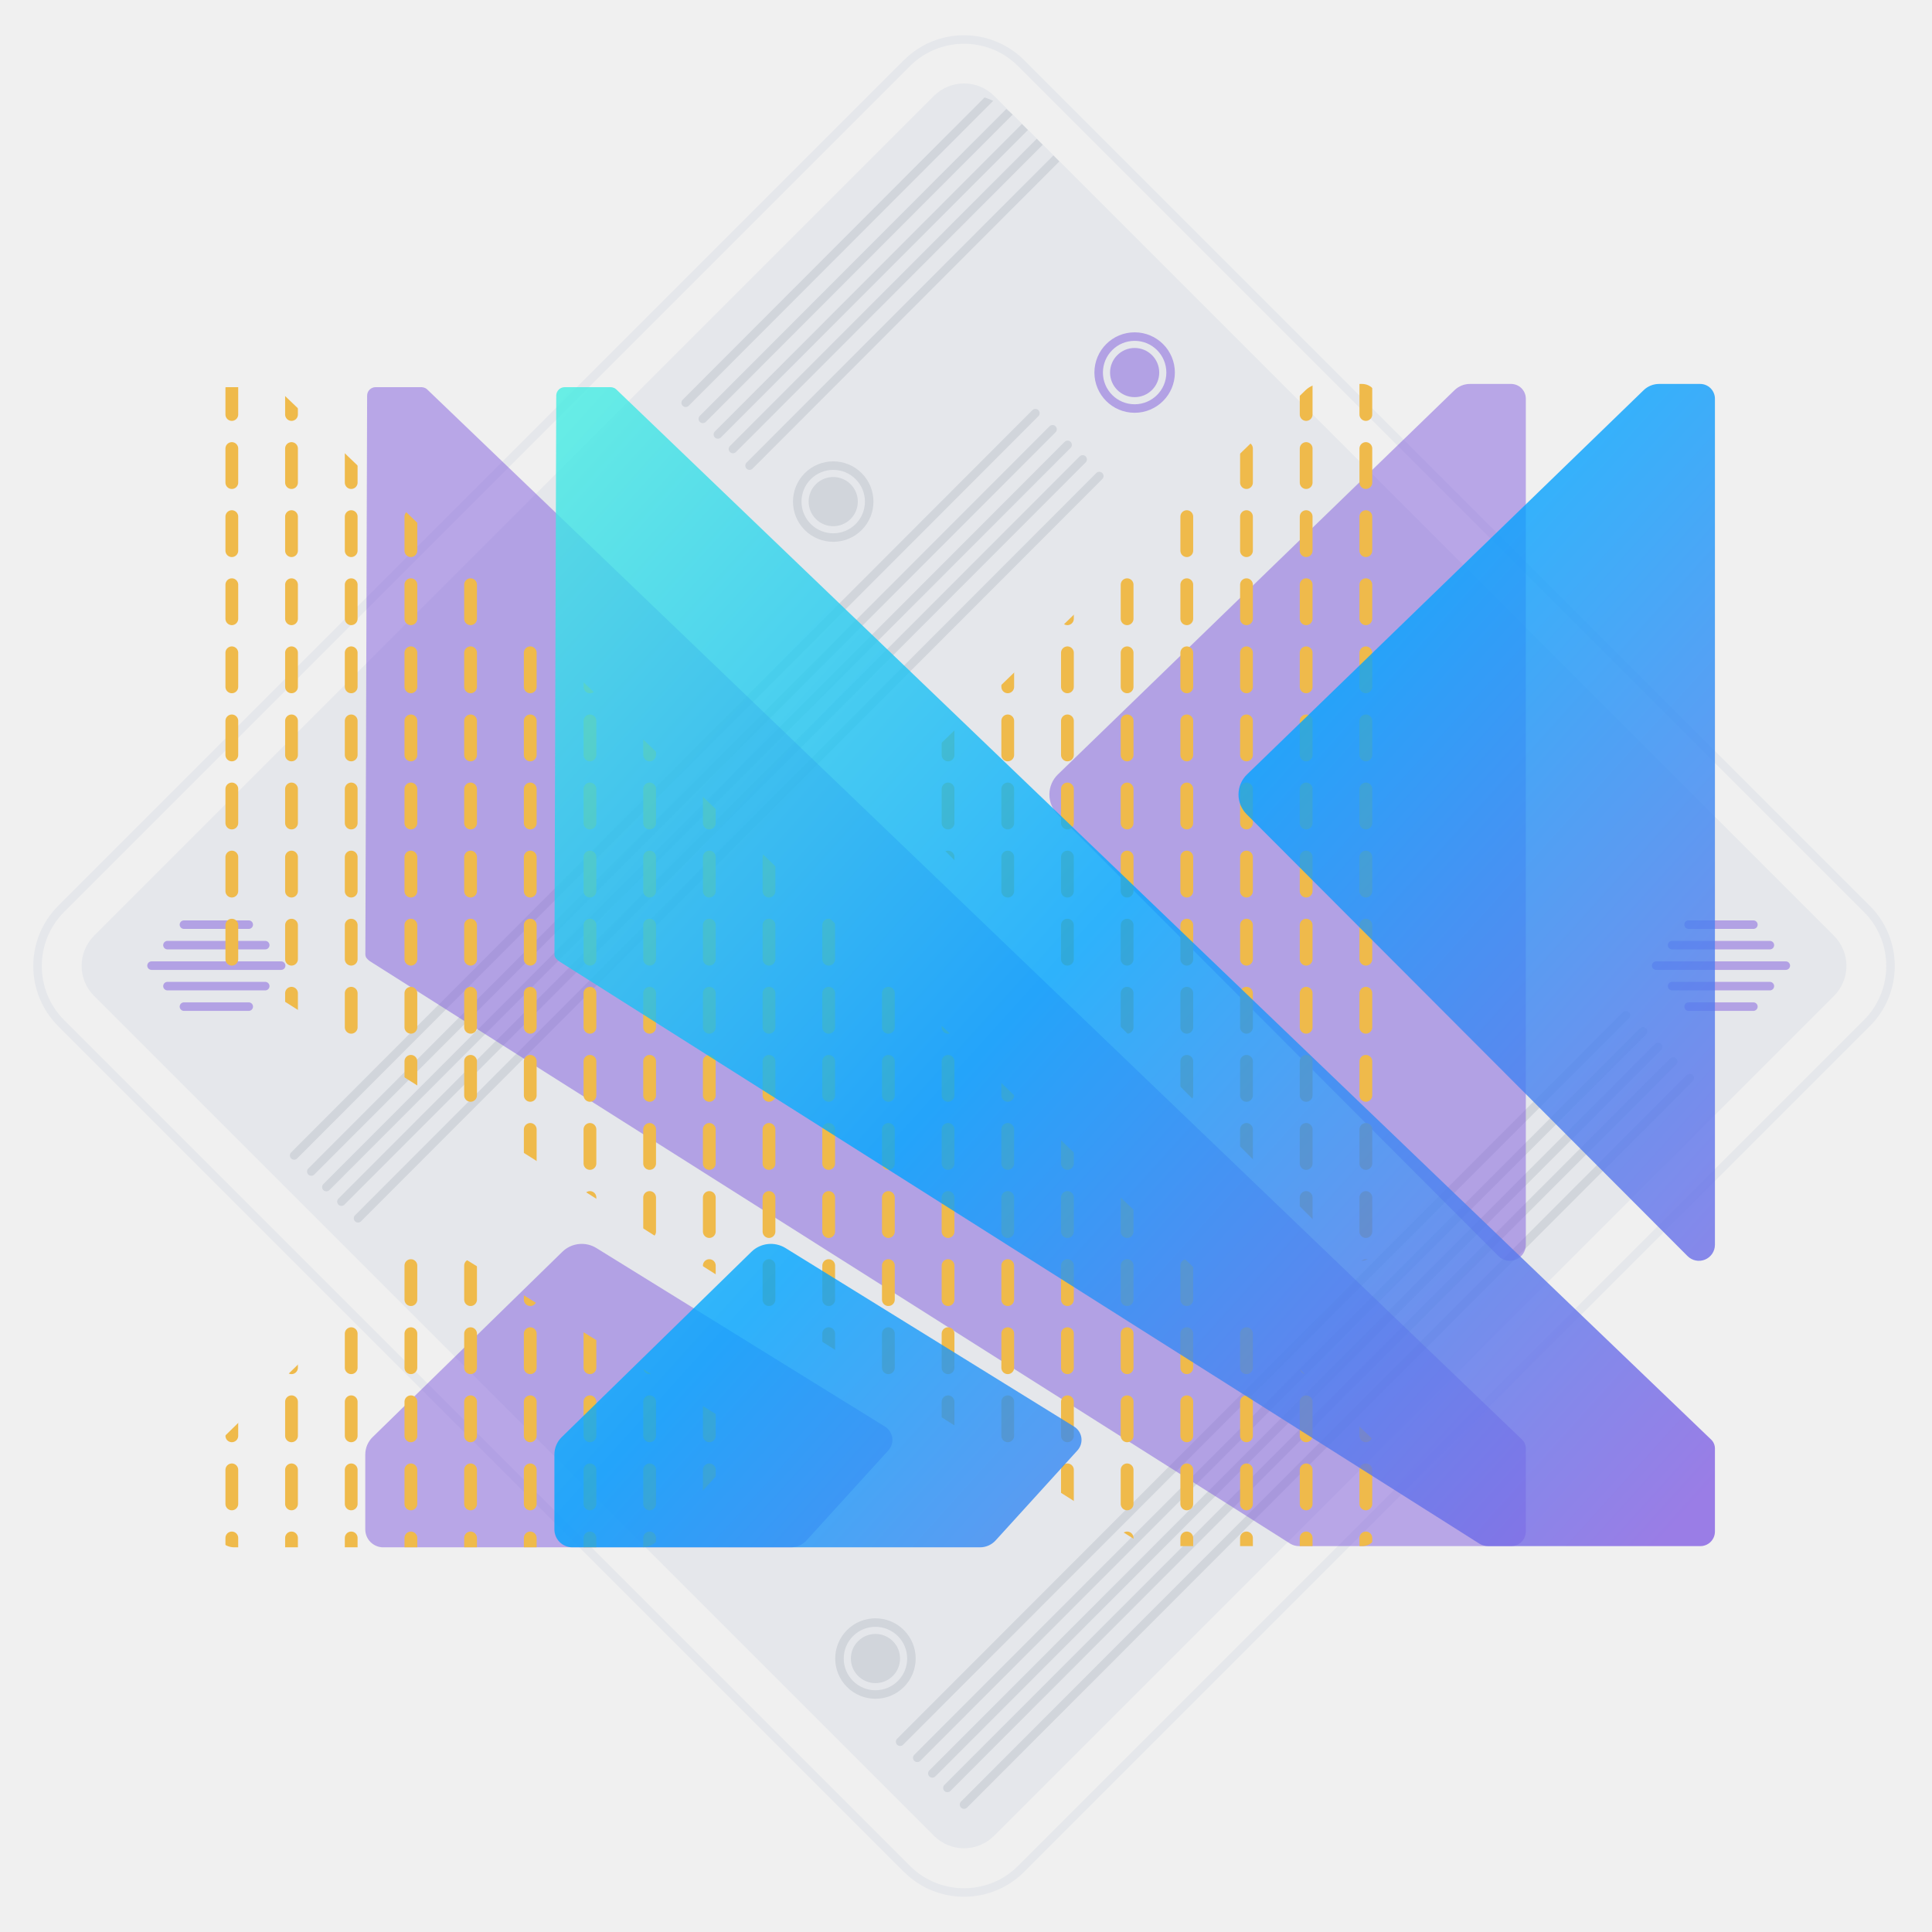
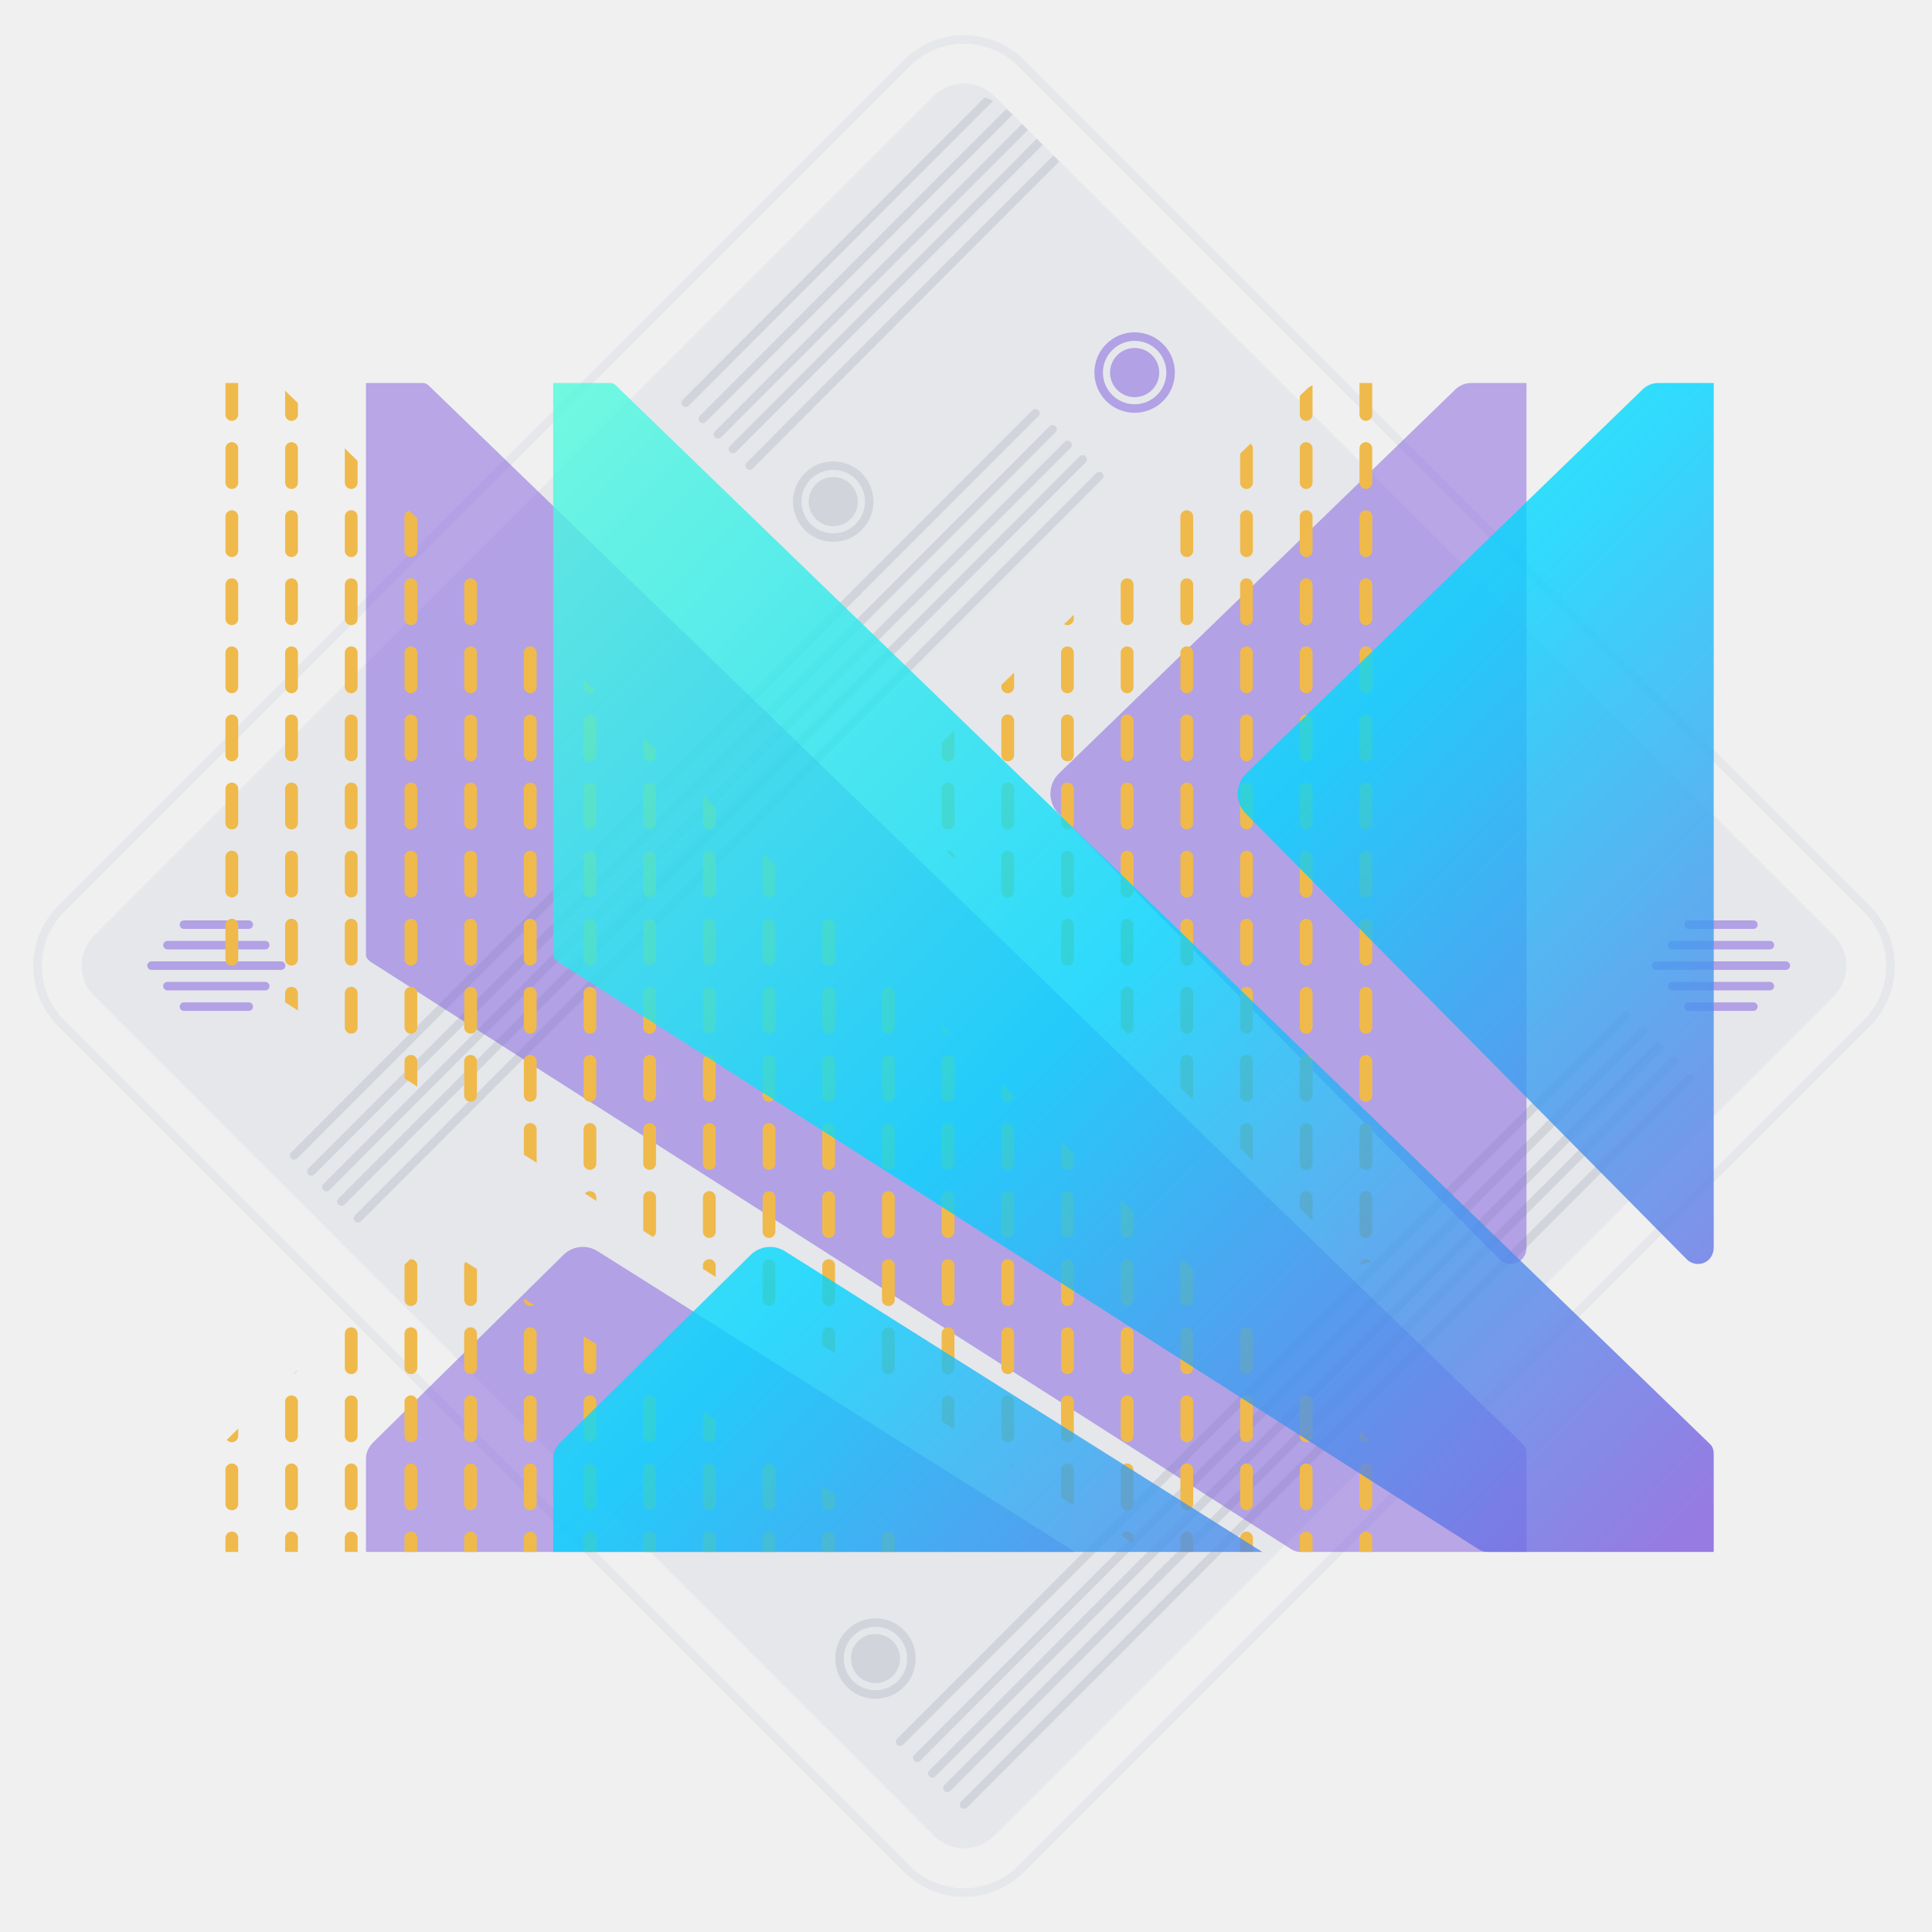
<svg xmlns="http://www.w3.org/2000/svg" width="454" height="454" viewBox="0 0 454 454" fill="none">
-   <g clip-path="url(#clip0_1541_323)">
+   <g clip-path="url(#clip0_1522_1159)">
    <rect x="226.535" y="15.465" width="299.106" height="299.106" rx="10" transform="rotate(45 226.535 15.4653)" fill="#E5E7EB" />
-     <mask id="mask0_1541_323" style="mask-type:luminance" maskUnits="userSpaceOnUse" x="21" y="22" width="411" height="410">
+     <mask id="mask0_1522_1159" style="mask-type:luminance" maskUnits="userSpaceOnUse" x="21" y="22" width="411" height="410">
      <rect x="226.534" y="15.535" width="299.106" height="299.106" rx="16" transform="rotate(45 226.534 15.5347)" fill="white" />
    </mask>
-     <g mask="url(#mask0_1541_323)">
-       <path d="M69.122 271.51L243.308 97.093M73.149 275.294L247.336 100.877M76.69 278.957L250.876 104.54M80.231 282.373L254.417 107.957M84.135 286.283L258.321 111.866" stroke="#D1D5DB" stroke-width="2" stroke-miterlimit="1.5" stroke-linecap="round" stroke-linejoin="round" />
+     <g mask="url(#mask0_1522_1159)">
+       <path d="M69.122 271.51L243.308 97.093M73.149 275.294L247.335 100.877M76.69 278.957L250.876 104.54M80.231 282.373L254.417 107.956M84.135 286.283L258.321 111.866" stroke="#D1D5DB" stroke-width="2" stroke-miterlimit="1.5" stroke-linecap="round" stroke-linejoin="round" />
      <path d="M211.521 409.284L382.058 238.576M215.548 413.068L386.085 242.36M219.089 416.731L389.626 246.022M222.63 420.147L393.167 249.439M226.535 424.057L397.072 253.348" stroke="#D1D5DB" stroke-width="2" stroke-miterlimit="1.5" stroke-linecap="round" stroke-linejoin="round" />
-       <path d="M161.124 94.646L335.31 -79.77M165.152 98.43L339.338 -75.987M168.692 102.093L342.879 -72.324M172.233 105.51L346.419 -68.907M176.137 109.419L350.324 -64.998" stroke="#D1D5DB" stroke-width="2" stroke-miterlimit="1.5" stroke-linecap="round" stroke-linejoin="round" />
-       <path d="M35.606 226.914L66.069 226.914M39.348 231.729L62.329 231.729M39.348 222.099L62.329 222.099M43.223 217.284L58.454 217.284M43.223 236.544L58.454 236.544" stroke="#815CDF" stroke-opacity="0.5" stroke-width="2" stroke-miterlimit="1.5" stroke-linecap="round" stroke-linejoin="round" />
+       <path d="M161.124 94.646L335.31 -79.77M165.151 98.43L339.338 -75.987M168.692 102.093L342.878 -72.324M172.232 105.51L346.419 -68.907M176.137 109.419L350.323 -64.998" stroke="#D1D5DB" stroke-width="2" stroke-miterlimit="1.5" stroke-linecap="round" stroke-linejoin="round" />
+       <path d="M35.606 226.914L66.068 226.914M39.347 231.729L62.329 231.729M39.347 222.099L62.329 222.099M43.222 217.284L58.454 217.284M43.222 236.544L58.454 236.544" stroke="#815CDF" stroke-opacity="0.5" stroke-width="2" stroke-miterlimit="1.5" stroke-linecap="round" stroke-linejoin="round" />
      <path d="M389.181 226.914L419.644 226.914M392.923 231.729L415.904 231.729M392.923 222.099L415.904 222.099M396.798 217.284L412.029 217.284M396.798 236.544L412.029 236.544" stroke="#815CDF" stroke-opacity="0.5" stroke-width="2" stroke-miterlimit="1.5" stroke-linecap="round" stroke-linejoin="round" />
    </g>
    <rect x="226.535" y="1.414" width="319.027" height="319.027" rx="19" transform="rotate(45 226.535 1.41421)" stroke="#E5E7EB" stroke-width="2" />
-     <g filter="url(#filter0_b_1541_323)">
-       <path fill-rule="evenodd" clip-rule="evenodd" d="M207.961 335.235C208.889 335.809 209.516 336.772 209.675 337.849C209.825 338.936 209.48 340.031 208.747 340.834L189.52 361.988C188.583 363.012 187.258 363.604 185.872 363.604H90.042C88.929 363.604 87.861 363.153 87.066 362.367C86.28 361.581 85.838 360.504 85.838 359.391V341.797C85.838 340.26 86.457 338.777 87.561 337.708L132.146 294.156C134.292 292.063 137.586 291.701 140.139 293.273L207.961 335.235ZM86.978 225.91C86.969 225.905 86.96 225.9 86.951 225.894C86.359 225.453 85.874 225.027 85.856 224.315L86.271 92.961C86.28 91.866 87.172 90.979 88.267 90.979H98.804C99.237 90.979 99.784 90.993 100.332 91.463L357.658 338.282C358.224 338.821 358.55 339.58 358.55 340.366V359.903C358.55 360.813 358.188 361.678 357.544 362.323C356.899 362.968 356.033 363.321 355.124 363.321H305.275C304.559 363.321 303.861 363.136 303.243 362.774L86.978 225.91ZM248.51 191.344C247.273 190.099 246.576 188.409 246.593 186.651C246.611 184.894 247.326 183.215 248.589 181.991L341.813 91.676C342.785 90.743 344.075 90.222 345.417 90.222H355.079C355.998 90.222 356.881 90.587 357.535 91.237C358.18 91.887 358.55 92.768 358.55 93.687V292.513C358.55 294.041 357.632 295.41 356.219 295.993C354.814 296.576 353.198 296.249 352.121 295.172L248.51 191.344Z" fill="#815CDF" fill-opacity="0.5" />
+     <path fill-rule="evenodd" clip-rule="evenodd" d="M140.399 293.994L252.623 364.685H86V342.746C86 341.196 86.724 339.886 87.828 338.808L132.407 294.885C134.553 292.774 137.847 292.408 140.399 293.994ZM87.122 226.035C87.113 226.03 87.104 226.025 87.095 226.019C86.503 225.574 86.018 225.146 86 224.428V90H99.052C99.485 90 100.05 89.986 100.598 90.46L357.889 339.387C358.454 339.931 358.71 340.768 358.71 341.57V364.685H305.512C304.797 364.685 304.099 364.454 303.481 364.088L87.122 226.035ZM248.755 191.194C247.519 189.939 246.821 188.234 246.839 186.461C246.856 184.689 247.572 182.995 248.835 181.762L342.046 91.467C343.017 90.526 344.342 90.002 345.684 90.002H358.71V293.174C358.71 294.715 357.862 296.15 356.449 296.737C355.045 297.325 353.429 296.996 352.352 295.909L248.755 191.194Z" fill="#815CDF" fill-opacity="0.5" />
+     <mask id="mask1_1522_1159" style="mask-type:alpha" maskUnits="userSpaceOnUse" x="51" y="90" width="273" height="275">
+       <path fill-rule="evenodd" clip-rule="evenodd" d="M105.399 293.994L217.623 364.685H51V342.746C51 341.196 51.724 339.886 52.828 338.808L97.407 294.885C99.553 292.774 102.847 292.408 105.399 293.994ZM52.122 226.035C52.113 226.03 52.104 226.025 52.095 226.019C51.503 225.574 51.018 225.146 51 224.428V90H64.052C64.485 90 65.05 89.986 65.598 90.46L322.889 339.387C323.454 339.931 323.71 340.768 323.71 341.57V364.685H270.512C269.797 364.685 269.099 364.454 268.481 364.088L52.122 226.035ZM213.755 191.194C212.519 189.939 211.821 188.234 211.839 186.461C211.856 184.689 212.572 182.995 213.835 181.762L307.046 91.467C308.017 90.526 309.342 90.002 310.684 90.002H323.71V293.174C323.71 294.715 322.862 296.15 321.449 296.737C320.045 297.325 318.429 296.996 317.352 295.909L213.755 191.194Z" fill="#EFBA4B" />
+     </mask>
+     <g mask="url(#mask1_1522_1159)">
+       <path d="M54.477 401.401V48.5M68.501 401.401V48.5M82.528 401.401V48.5M96.552 401.401V48.5M110.579 401.401V48.5M124.603 401.401V48.5M138.629 401.401V48.5M152.654 401.401V48.5M166.68 401.401V48.5M180.704 401.401V48.5M194.731 401.401V48.5M208.757 401.401V48.5M222.782 401.401V48.5M236.808 401.401V48.5M250.832 401.401V48.5M264.859 401.401V48.5M278.883 401.401V48.5M292.91 401.401V48.5M306.934 401.401V48.5M320.961 401.401V48.5" stroke="#EFBA4B" stroke-width="3" stroke-miterlimit="1.5" stroke-linecap="round" stroke-linejoin="round" stroke-dasharray="8 8" />
    </g>
-     <mask id="mask1_1541_323" style="mask-type:alpha" maskUnits="userSpaceOnUse" x="50" y="90" width="274" height="274">
-       <path fill-rule="evenodd" clip-rule="evenodd" d="M172.961 335.235C173.889 335.809 174.516 336.772 174.675 337.849C174.825 338.936 174.48 340.031 173.747 340.835L154.52 361.988C153.583 363.012 152.258 363.604 150.872 363.604H55.042C53.929 363.604 52.861 363.154 52.066 362.367C51.28 361.581 50.838 360.504 50.838 359.391V341.797C50.838 340.26 51.457 338.777 52.561 337.708L97.146 294.156C99.292 292.063 102.586 291.701 105.139 293.273L172.961 335.235ZM51.977 225.91C51.969 225.905 51.96 225.9 51.951 225.894C51.359 225.453 50.873 225.027 50.856 224.316L51.271 92.961C51.28 91.866 52.172 90.979 53.267 90.979H63.804C64.237 90.979 64.784 90.993 65.332 91.463L322.658 338.282C323.224 338.821 323.55 339.58 323.55 340.366V359.903C323.55 360.813 323.188 361.679 322.544 362.323C321.899 362.968 321.033 363.321 320.124 363.321H270.275C269.559 363.321 268.861 363.136 268.243 362.774L51.977 225.91ZM213.51 191.344C212.273 190.1 211.576 188.409 211.593 186.651C211.611 184.894 212.326 183.215 213.589 181.992L306.813 91.676C307.785 90.743 309.075 90.222 310.417 90.222H320.079C320.998 90.222 321.881 90.587 322.535 91.237C323.18 91.887 323.55 92.769 323.55 93.687V292.513C323.55 294.041 322.632 295.41 321.219 295.993C319.814 296.576 318.198 296.249 317.121 295.172L213.51 191.344Z" fill="#D9D9D9" />
-     </mask>
-     <g mask="url(#mask1_1541_323)">
-       <path d="M54.477 401.401V48.5M68.502 401.401V48.5M82.528 401.401V48.5M96.552 401.401V48.5M110.579 401.401V48.5M124.603 401.401V48.5M138.63 401.401V48.5M152.654 401.401V48.5M166.68 401.401V48.5M180.705 401.401V48.5M194.731 401.401V48.5M208.757 401.401V48.5M222.782 401.401V48.5M236.809 401.401V48.5M250.833 401.401V48.5M264.859 401.401V48.5M278.883 401.401V48.5M292.91 401.401V48.5M306.934 401.401V48.5M320.961 401.401V48.5" stroke="#EFBA4B" stroke-width="3" stroke-miterlimit="1.5" stroke-linecap="round" stroke-linejoin="round" stroke-dasharray="8 8" />
-     </g>
-     <g filter="url(#filter1_b_1541_323)">
-       <path fill-rule="evenodd" clip-rule="evenodd" d="M252.401 335.235C253.328 335.809 253.956 336.772 254.114 337.849C254.265 338.936 253.92 340.031 253.187 340.835L233.959 361.988C233.023 363.012 231.698 363.604 230.311 363.604H134.482C133.369 363.604 132.301 363.154 131.506 362.367C130.72 361.581 130.278 360.504 130.278 359.391V341.797C130.278 340.26 130.896 338.777 132 337.708L176.585 294.156C178.732 292.063 182.026 291.701 184.578 293.273L252.401 335.235ZM131.417 225.91C131.408 225.905 131.4 225.9 131.391 225.894C130.799 225.453 130.313 225.027 130.296 224.316L130.711 92.961C130.719 91.866 131.611 90.979 132.707 90.979H143.244C143.676 90.979 144.224 90.993 144.772 91.463L402.098 338.282C402.663 338.821 402.99 339.58 402.99 340.366V359.903C402.99 360.813 402.628 361.679 401.983 362.323C401.339 362.968 400.473 363.321 399.563 363.321H349.714C348.999 363.321 348.301 363.136 347.683 362.774L131.417 225.91ZM292.95 191.344C291.713 190.1 291.015 188.409 291.033 186.651C291.051 184.894 291.766 183.215 293.029 181.992L386.253 91.676C387.225 90.743 388.514 90.222 389.857 90.222H399.519C400.438 90.222 401.321 90.587 401.974 91.237C402.619 91.887 402.99 92.769 402.99 93.687V292.513C402.99 294.041 402.072 295.41 400.659 295.993C399.254 296.576 397.638 296.249 396.56 295.172L292.95 191.344Z" fill="url(#paint0_linear_1541_323)" fill-opacity="0.8" />
-     </g>
-     <path d="M191.714 121.958C193.97 124.214 197.628 124.214 199.884 121.958C202.14 119.702 202.14 116.043 199.884 113.787C197.628 111.531 193.97 111.531 191.714 113.787C189.457 116.044 189.457 119.702 191.714 121.958Z" fill="#D1D5DB" />
+     <path fill-rule="evenodd" clip-rule="evenodd" d="M184.399 293.994L296.623 364.685H130V342.746C130 341.196 130.724 339.886 131.828 338.808L176.407 294.885C178.553 292.774 181.847 292.408 184.399 293.994ZM131.122 226.035C131.113 226.03 131.104 226.025 131.095 226.019C130.503 225.574 130.018 225.146 130 224.428V90H143.052C143.485 90 144.05 89.986 144.598 90.46L401.889 339.387C402.454 339.931 402.71 340.768 402.71 341.57V364.685H349.512C348.797 364.685 348.099 364.454 347.481 364.088L131.122 226.035ZM292.755 191.194C291.519 189.939 290.821 188.234 290.839 186.461C290.856 184.689 291.572 182.995 292.835 181.762L386.046 91.467C387.017 90.526 388.342 90.002 389.684 90.002H402.71V293.174C402.71 294.715 401.862 296.15 400.449 296.737C399.045 297.325 397.429 296.996 396.352 295.909L292.755 191.194Z" fill="url(#paint0_linear_1522_1159)" fill-opacity="0.8" />
+     <path d="M191.714 121.958C193.97 124.214 197.628 124.214 199.884 121.958C202.14 119.702 202.14 116.044 199.884 113.787C197.628 111.531 193.97 111.531 191.714 113.787C189.457 116.044 189.457 119.702 191.714 121.958Z" fill="#D1D5DB" />
    <path d="M189.821 123.847C193.123 127.148 198.475 127.148 201.776 123.847C205.077 120.546 205.077 115.193 201.776 111.892C198.475 108.591 193.123 108.591 189.821 111.892C186.52 115.193 186.52 120.546 189.821 123.847Z" stroke="#D1D5DB" stroke-width="2.001" stroke-miterlimit="1.5" stroke-linecap="round" stroke-linejoin="round" />
-     <path d="M266.63 93.326C269.821 93.326 272.408 90.74 272.408 87.549C272.408 84.358 269.821 81.771 266.63 81.771C263.44 81.771 260.853 84.358 260.853 87.549C260.853 90.74 263.44 93.326 266.63 93.326Z" fill="#815CDF" fill-opacity="0.5" />
+     <path d="M266.63 93.326C269.821 93.326 272.408 90.74 272.408 87.549C272.408 84.358 269.821 81.772 266.63 81.772C263.44 81.772 260.853 84.358 260.853 87.549C260.853 90.74 263.44 93.326 266.63 93.326Z" fill="#815CDF" fill-opacity="0.5" />
    <path d="M266.628 96C271.297 96 275.081 92.216 275.081 87.547C275.081 82.878 271.297 79.094 266.628 79.094C261.959 79.094 258.175 82.878 258.175 87.547C258.175 92.216 261.959 96 266.628 96Z" stroke="#815CDF" stroke-opacity="0.5" stroke-width="2.001" stroke-miterlimit="1.5" stroke-linecap="round" stroke-linejoin="round" />
    <path d="M209.81 393.825C212.066 391.568 212.066 387.91 209.81 385.654C207.554 383.398 203.896 383.398 201.639 385.654C199.383 387.91 199.383 391.568 201.639 393.825C203.896 396.081 207.554 396.081 209.81 393.825Z" fill="#D1D5DB" />
    <path d="M211.699 395.717C215.001 392.416 215.001 387.063 211.699 383.762C208.398 380.461 203.046 380.461 199.744 383.762C196.443 387.063 196.443 392.416 199.745 395.717C203.046 399.018 208.398 399.018 211.699 395.717Z" stroke="#D1D5DB" stroke-width="2.001" stroke-miterlimit="1.5" stroke-linecap="round" stroke-linejoin="round" />
  </g>
  <defs>
-     <filter id="filter0_b_1541_323" x="75.838" y="80.222" width="292.712" height="293.382" filterUnits="userSpaceOnUse" color-interpolation-filters="sRGB">
-       <feFlood flood-opacity="0" result="BackgroundImageFix" />
-       <feGaussianBlur in="BackgroundImageFix" stdDeviation="5" />
-       <feComposite in2="SourceAlpha" operator="in" result="effect1_backgroundBlur_1541_323" />
-       <feBlend mode="normal" in="SourceGraphic" in2="effect1_backgroundBlur_1541_323" result="shape" />
-     </filter>
-     <filter id="filter1_b_1541_323" x="120.278" y="80.222" width="292.712" height="293.382" filterUnits="userSpaceOnUse" color-interpolation-filters="sRGB">
-       <feFlood flood-opacity="0" result="BackgroundImageFix" />
-       <feGaussianBlur in="BackgroundImageFix" stdDeviation="5" />
-       <feComposite in2="SourceAlpha" operator="in" result="effect1_backgroundBlur_1541_323" />
-       <feBlend mode="normal" in="SourceGraphic" in2="effect1_backgroundBlur_1541_323" result="shape" />
-     </filter>
-     <linearGradient id="paint0_linear_1541_323" x1="89.001" y1="90" x2="392.5" y2="364" gradientUnits="userSpaceOnUse">
-       <stop stop-color="#53FBDD" />
-       <stop offset="0.515" stop-color="#00A5FF" />
-       <stop offset="0.995" stop-color="#8560E3" />
+     <linearGradient id="paint0_linear_1522_1159" x1="402.71" y1="355.84" x2="130.45" y2="89.545" gradientUnits="userSpaceOnUse">
+       <stop stop-color="#815CDF" />
+       <stop offset="0.5" stop-color="#00D6FF" />
+       <stop offset="1" stop-color="#53FBDD" />
    </linearGradient>
-     <clipPath id="clip0_1541_323">
+     <clipPath id="clip0_1522_1159">
      <rect width="454" height="454" fill="white" />
    </clipPath>
  </defs>
</svg>
